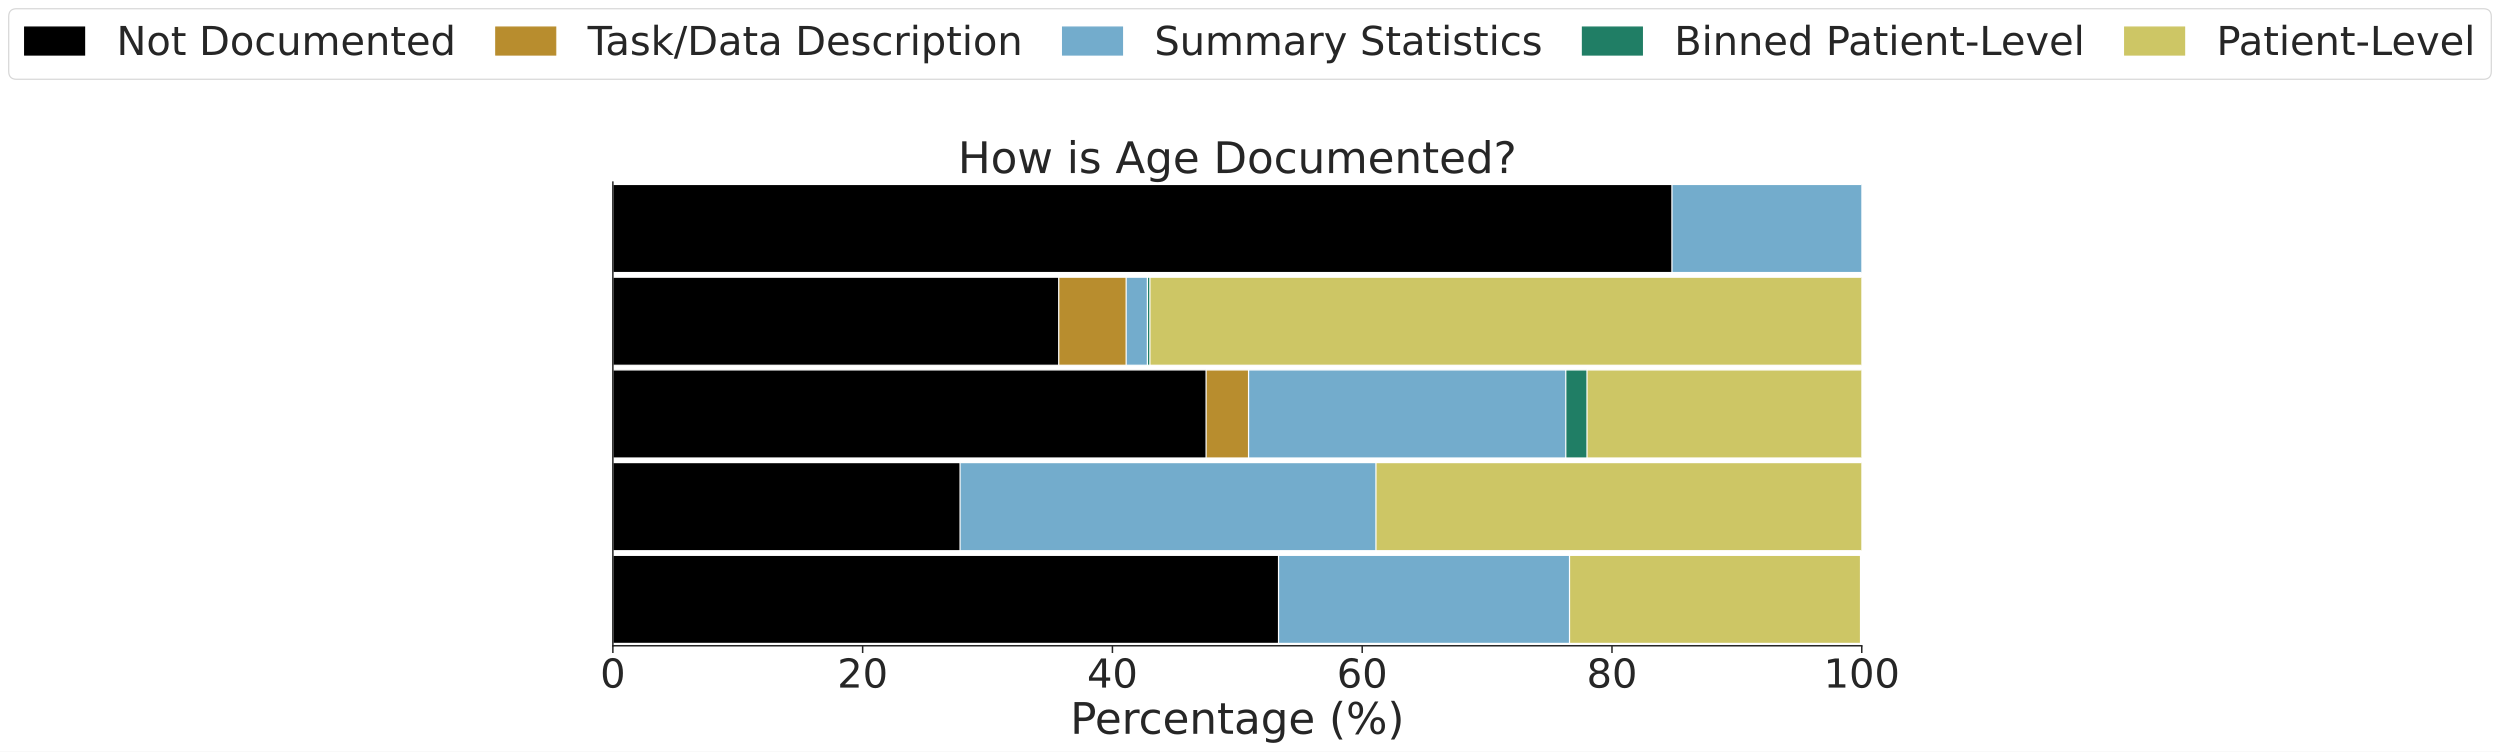
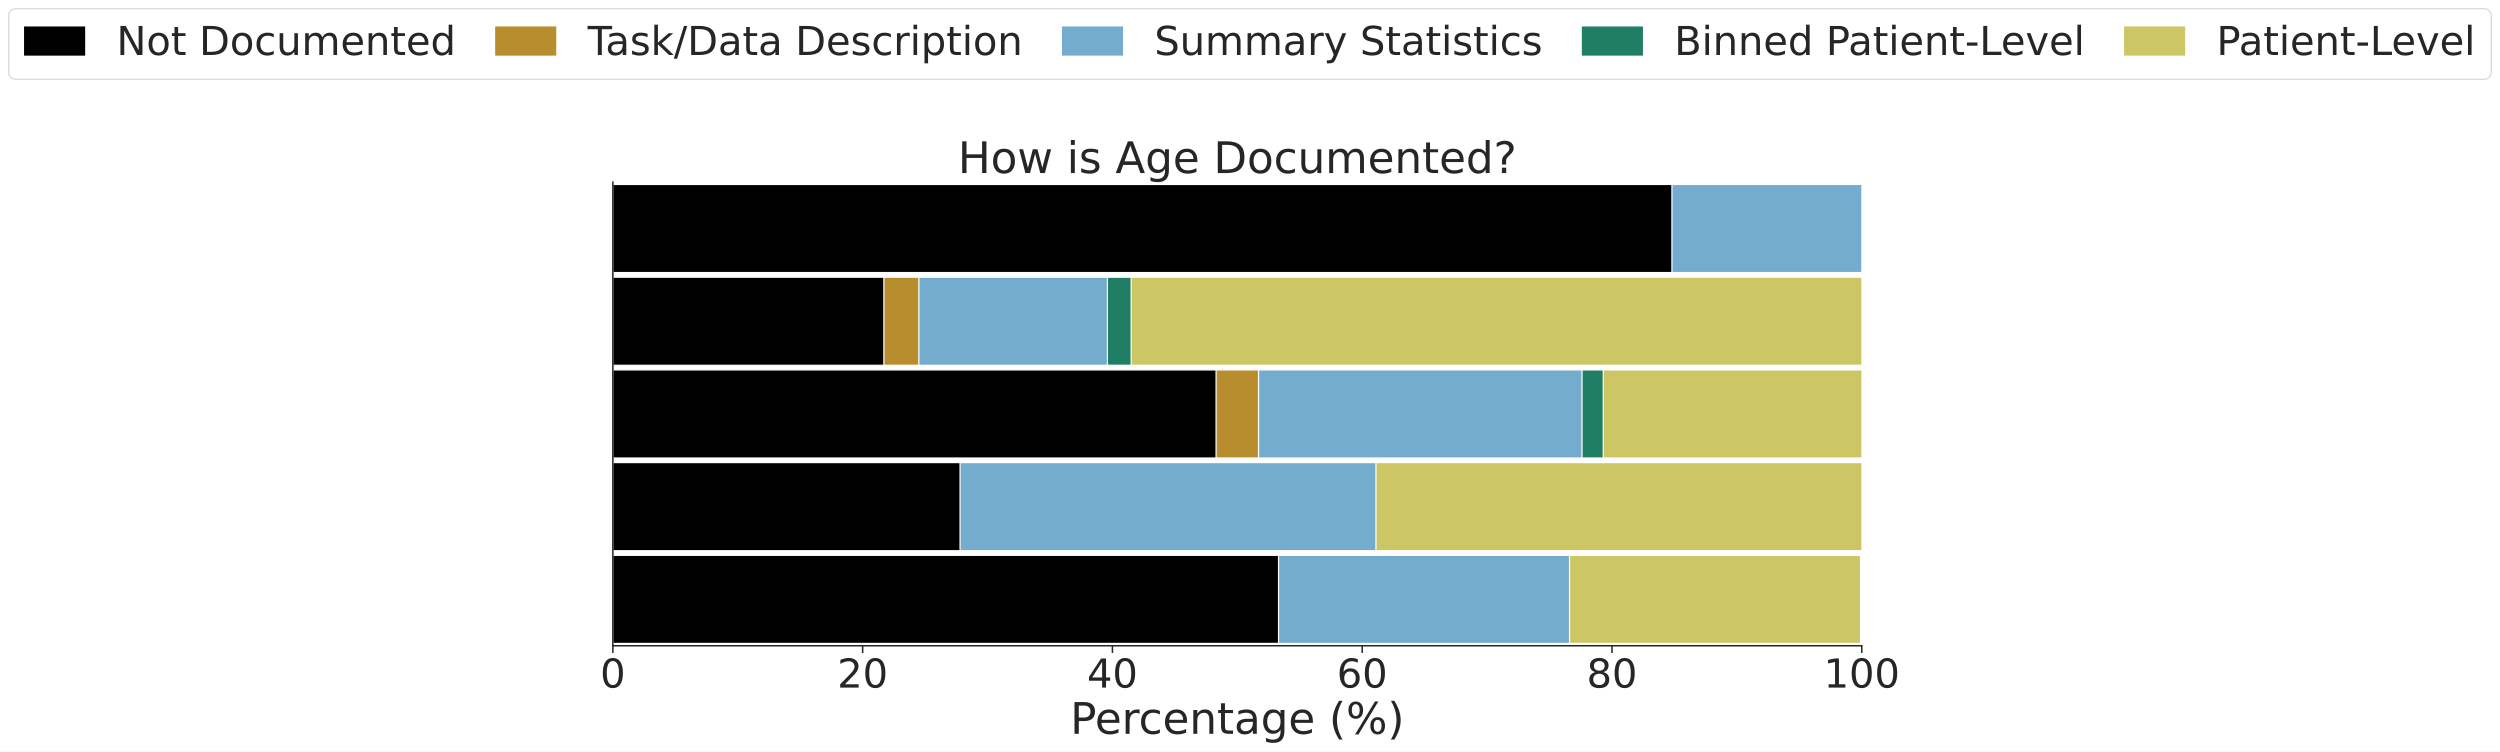
<svg xmlns="http://www.w3.org/2000/svg" xmlns:xlink="http://www.w3.org/1999/xlink" width="2066.428pt" height="621.239pt" viewBox="0 0 2066.428 621.239" version="1.1">
  <defs>
    <style type="text/css">*{stroke-linejoin: round; stroke-linecap: butt}</style>
  </defs>
  <g id="figure_1">
    <g id="patch_1">
      <path d="M 0 621.239  L 2066.428 621.239  L 2066.428 0  L 0 0  z " style="fill: #ffffff" />
    </g>
    <g id="axes_1">
      <g id="patch_2">
        <path d="M 506.579 533.76  L 1538.879 533.76  L 1538.879 150.54  L 506.579 150.54  z " style="fill: #ffffff" />
      </g>
      <g id="matplotlib.axis_1">
        <g id="xtick_1">
          <g id="line2d_1">
            <defs>
-               <path id="ma8a04ff1ba" d="M 0 0  L 0 6  " style="stroke: #262626; stroke-width: 1.25" />
+               <path id="m3649b3b2f3" d="M 0 0  L 0 6  " style="stroke: #262626; stroke-width: 1.25" />
            </defs>
            <g>
-               <use xlink:href="#ma8a04ff1ba" x="506.579" y="533.76" style="fill: #262626; stroke: #262626; stroke-width: 1.25" />
+               <use xlink:href="#m3649b3b2f3" x="506.579" y="533.76" style="fill: #262626; stroke: #262626; stroke-width: 1.25" />
            </g>
          </g>
          <g id="text_1">
            <g style="fill: #262626" transform="translate(496.0807 568.3348) scale(0.33 -0.33)">
              <defs>
                <path id="DejaVuSans-30" d="M 2034 4250  Q 1547 4250 1301 3770  Q 1056 3291 1056 2328  Q 1056 1369 1301 889  Q 1547 409 2034 409  Q 2525 409 2770 889  Q 3016 1369 3016 2328  Q 3016 3291 2770 3770  Q 2525 4250 2034 4250  z M 2034 4750  Q 2819 4750 3233 4129  Q 3647 3509 3647 2328  Q 3647 1150 3233 529  Q 2819 -91 2034 -91  Q 1250 -91 836 529  Q 422 1150 422 2328  Q 422 3509 836 4129  Q 1250 4750 2034 4750  z " transform="scale(0.015625)" />
              </defs>
              <use xlink:href="#DejaVuSans-30" />
            </g>
          </g>
        </g>
        <g id="xtick_2">
          <g id="line2d_2">
            <g>
-               <use xlink:href="#ma8a04ff1ba" x="713.039" y="533.76" style="fill: #262626; stroke: #262626; stroke-width: 1.25" />
+               <use xlink:href="#m3649b3b2f3" x="713.039" y="533.76" style="fill: #262626; stroke: #262626; stroke-width: 1.25" />
            </g>
          </g>
          <g id="text_2">
            <g style="fill: #262626" transform="translate(692.0426 568.3348) scale(0.33 -0.33)">
              <defs>
                <path id="DejaVuSans-32" d="M 1228 531  L 3431 531  L 3431 0  L 469 0  L 469 531  Q 828 903 1448 1529  Q 2069 2156 2228 2338  Q 2531 2678 2651 2914  Q 2772 3150 2772 3378  Q 2772 3750 2511 3984  Q 2250 4219 1831 4219  Q 1534 4219 1204 4116  Q 875 4013 500 3803  L 500 4441  Q 881 4594 1212 4672  Q 1544 4750 1819 4750  Q 2544 4750 2975 4387  Q 3406 4025 3406 3419  Q 3406 3131 3298 2873  Q 3191 2616 2906 2266  Q 2828 2175 2409 1742  Q 1991 1309 1228 531  z " transform="scale(0.015625)" />
              </defs>
              <use xlink:href="#DejaVuSans-32" />
              <use xlink:href="#DejaVuSans-30" x="63.623" />
            </g>
          </g>
        </g>
        <g id="xtick_3">
          <g id="line2d_3">
            <g>
-               <use xlink:href="#ma8a04ff1ba" x="919.499" y="533.76" style="fill: #262626; stroke: #262626; stroke-width: 1.25" />
+               <use xlink:href="#m3649b3b2f3" x="919.499" y="533.76" style="fill: #262626; stroke: #262626; stroke-width: 1.25" />
            </g>
          </g>
          <g id="text_3">
            <g style="fill: #262626" transform="translate(898.5026 568.3348) scale(0.33 -0.33)">
              <defs>
                <path id="DejaVuSans-34" d="M 2419 4116  L 825 1625  L 2419 1625  L 2419 4116  z M 2253 4666  L 3047 4666  L 3047 1625  L 3713 1625  L 3713 1100  L 3047 1100  L 3047 0  L 2419 0  L 2419 1100  L 313 1100  L 313 1709  L 2253 4666  z " transform="scale(0.015625)" />
              </defs>
              <use xlink:href="#DejaVuSans-34" />
              <use xlink:href="#DejaVuSans-30" x="63.623" />
            </g>
          </g>
        </g>
        <g id="xtick_4">
          <g id="line2d_4">
            <g>
-               <use xlink:href="#ma8a04ff1ba" x="1125.959" y="533.76" style="fill: #262626; stroke: #262626; stroke-width: 1.25" />
+               <use xlink:href="#m3649b3b2f3" x="1125.959" y="533.76" style="fill: #262626; stroke: #262626; stroke-width: 1.25" />
            </g>
          </g>
          <g id="text_4">
            <g style="fill: #262626" transform="translate(1104.963 568.3348) scale(0.33 -0.33)">
              <defs>
                <path id="DejaVuSans-36" d="M 2113 2584  Q 1688 2584 1439 2293  Q 1191 2003 1191 1497  Q 1191 994 1439 701  Q 1688 409 2113 409  Q 2538 409 2786 701  Q 3034 994 3034 1497  Q 3034 2003 2786 2293  Q 2538 2584 2113 2584  z M 3366 4563  L 3366 3988  Q 3128 4100 2886 4159  Q 2644 4219 2406 4219  Q 1781 4219 1451 3797  Q 1122 3375 1075 2522  Q 1259 2794 1537 2939  Q 1816 3084 2150 3084  Q 2853 3084 3261 2657  Q 3669 2231 3669 1497  Q 3669 778 3244 343  Q 2819 -91 2113 -91  Q 1303 -91 875 529  Q 447 1150 447 2328  Q 447 3434 972 4092  Q 1497 4750 2381 4750  Q 2619 4750 2861 4703  Q 3103 4656 3366 4563  z " transform="scale(0.015625)" />
              </defs>
              <use xlink:href="#DejaVuSans-36" />
              <use xlink:href="#DejaVuSans-30" x="63.623" />
            </g>
          </g>
        </g>
        <g id="xtick_5">
          <g id="line2d_5">
            <g>
-               <use xlink:href="#ma8a04ff1ba" x="1332.419" y="533.76" style="fill: #262626; stroke: #262626; stroke-width: 1.25" />
+               <use xlink:href="#m3649b3b2f3" x="1332.419" y="533.76" style="fill: #262626; stroke: #262626; stroke-width: 1.25" />
            </g>
          </g>
          <g id="text_5">
            <g style="fill: #262626" transform="translate(1311.423 568.3348) scale(0.33 -0.33)">
              <defs>
                <path id="DejaVuSans-38" d="M 2034 2216  Q 1584 2216 1326 1975  Q 1069 1734 1069 1313  Q 1069 891 1326 650  Q 1584 409 2034 409  Q 2484 409 2743 651  Q 3003 894 3003 1313  Q 3003 1734 2745 1975  Q 2488 2216 2034 2216  z M 1403 2484  Q 997 2584 770 2862  Q 544 3141 544 3541  Q 544 4100 942 4425  Q 1341 4750 2034 4750  Q 2731 4750 3128 4425  Q 3525 4100 3525 3541  Q 3525 3141 3298 2862  Q 3072 2584 2669 2484  Q 3125 2378 3379 2068  Q 3634 1759 3634 1313  Q 3634 634 3220 271  Q 2806 -91 2034 -91  Q 1263 -91 848 271  Q 434 634 434 1313  Q 434 1759 690 2068  Q 947 2378 1403 2484  z M 1172 3481  Q 1172 3119 1398 2916  Q 1625 2713 2034 2713  Q 2441 2713 2670 2916  Q 2900 3119 2900 3481  Q 2900 3844 2670 4047  Q 2441 4250 2034 4250  Q 1625 4250 1398 4047  Q 1172 3844 1172 3481  z " transform="scale(0.015625)" />
              </defs>
              <use xlink:href="#DejaVuSans-38" />
              <use xlink:href="#DejaVuSans-30" x="63.623" />
            </g>
          </g>
        </g>
        <g id="xtick_6">
          <g id="line2d_6">
            <g>
-               <use xlink:href="#ma8a04ff1ba" x="1538.879" y="533.76" style="fill: #262626; stroke: #262626; stroke-width: 1.25" />
+               <use xlink:href="#m3649b3b2f3" x="1538.879" y="533.76" style="fill: #262626; stroke: #262626; stroke-width: 1.25" />
            </g>
          </g>
          <g id="text_6">
            <g style="fill: #262626" transform="translate(1507.384 568.3348) scale(0.33 -0.33)">
              <defs>
                <path id="DejaVuSans-31" d="M 794 531  L 1825 531  L 1825 4091  L 703 3866  L 703 4441  L 1819 4666  L 2450 4666  L 2450 531  L 3481 531  L 3481 0  L 794 0  L 794 531  z " transform="scale(0.015625)" />
              </defs>
              <use xlink:href="#DejaVuSans-31" />
              <use xlink:href="#DejaVuSans-30" x="63.623" />
              <use xlink:href="#DejaVuSans-30" x="127.246" />
            </g>
          </g>
        </g>
        <g id="text_7">
          <g style="fill: #262626" transform="translate(884.6182 606.5522) scale(0.36 -0.36)">
            <defs>
              <path id="DejaVuSans-50" d="M 1259 4147  L 1259 2394  L 2053 2394  Q 2494 2394 2734 2622  Q 2975 2850 2975 3272  Q 2975 3691 2734 3919  Q 2494 4147 2053 4147  L 1259 4147  z M 628 4666  L 2053 4666  Q 2838 4666 3239 4311  Q 3641 3956 3641 3272  Q 3641 2581 3239 2228  Q 2838 1875 2053 1875  L 1259 1875  L 1259 0  L 628 0  L 628 4666  z " transform="scale(0.015625)" />
              <path id="DejaVuSans-65" d="M 3597 1894  L 3597 1613  L 953 1613  Q 991 1019 1311 708  Q 1631 397 2203 397  Q 2534 397 2845 478  Q 3156 559 3463 722  L 3463 178  Q 3153 47 2828 -22  Q 2503 -91 2169 -91  Q 1331 -91 842 396  Q 353 884 353 1716  Q 353 2575 817 3079  Q 1281 3584 2069 3584  Q 2775 3584 3186 3129  Q 3597 2675 3597 1894  z M 3022 2063  Q 3016 2534 2758 2815  Q 2500 3097 2075 3097  Q 1594 3097 1305 2825  Q 1016 2553 972 2059  L 3022 2063  z " transform="scale(0.015625)" />
              <path id="DejaVuSans-72" d="M 2631 2963  Q 2534 3019 2420 3045  Q 2306 3072 2169 3072  Q 1681 3072 1420 2755  Q 1159 2438 1159 1844  L 1159 0  L 581 0  L 581 3500  L 1159 3500  L 1159 2956  Q 1341 3275 1631 3429  Q 1922 3584 2338 3584  Q 2397 3584 2469 3576  Q 2541 3569 2628 3553  L 2631 2963  z " transform="scale(0.015625)" />
              <path id="DejaVuSans-63" d="M 3122 3366  L 3122 2828  Q 2878 2963 2633 3030  Q 2388 3097 2138 3097  Q 1578 3097 1268 2742  Q 959 2388 959 1747  Q 959 1106 1268 751  Q 1578 397 2138 397  Q 2388 397 2633 464  Q 2878 531 3122 666  L 3122 134  Q 2881 22 2623 -34  Q 2366 -91 2075 -91  Q 1284 -91 818 406  Q 353 903 353 1747  Q 353 2603 823 3093  Q 1294 3584 2113 3584  Q 2378 3584 2631 3529  Q 2884 3475 3122 3366  z " transform="scale(0.015625)" />
              <path id="DejaVuSans-6e" d="M 3513 2113  L 3513 0  L 2938 0  L 2938 2094  Q 2938 2591 2744 2837  Q 2550 3084 2163 3084  Q 1697 3084 1428 2787  Q 1159 2491 1159 1978  L 1159 0  L 581 0  L 581 3500  L 1159 3500  L 1159 2956  Q 1366 3272 1645 3428  Q 1925 3584 2291 3584  Q 2894 3584 3203 3211  Q 3513 2838 3513 2113  z " transform="scale(0.015625)" />
              <path id="DejaVuSans-74" d="M 1172 4494  L 1172 3500  L 2356 3500  L 2356 3053  L 1172 3053  L 1172 1153  Q 1172 725 1289 603  Q 1406 481 1766 481  L 2356 481  L 2356 0  L 1766 0  Q 1100 0 847 248  Q 594 497 594 1153  L 594 3053  L 172 3053  L 172 3500  L 594 3500  L 594 4494  L 1172 4494  z " transform="scale(0.015625)" />
              <path id="DejaVuSans-61" d="M 2194 1759  Q 1497 1759 1228 1600  Q 959 1441 959 1056  Q 959 750 1161 570  Q 1363 391 1709 391  Q 2188 391 2477 730  Q 2766 1069 2766 1631  L 2766 1759  L 2194 1759  z M 3341 1997  L 3341 0  L 2766 0  L 2766 531  Q 2569 213 2275 61  Q 1981 -91 1556 -91  Q 1019 -91 701 211  Q 384 513 384 1019  Q 384 1609 779 1909  Q 1175 2209 1959 2209  L 2766 2209  L 2766 2266  Q 2766 2663 2505 2880  Q 2244 3097 1772 3097  Q 1472 3097 1187 3025  Q 903 2953 641 2809  L 641 3341  Q 956 3463 1253 3523  Q 1550 3584 1831 3584  Q 2591 3584 2966 3190  Q 3341 2797 3341 1997  z " transform="scale(0.015625)" />
              <path id="DejaVuSans-67" d="M 2906 1791  Q 2906 2416 2648 2759  Q 2391 3103 1925 3103  Q 1463 3103 1205 2759  Q 947 2416 947 1791  Q 947 1169 1205 825  Q 1463 481 1925 481  Q 2391 481 2648 825  Q 2906 1169 2906 1791  z M 3481 434  Q 3481 -459 3084 -895  Q 2688 -1331 1869 -1331  Q 1566 -1331 1297 -1286  Q 1028 -1241 775 -1147  L 775 -588  Q 1028 -725 1275 -790  Q 1522 -856 1778 -856  Q 2344 -856 2625 -561  Q 2906 -266 2906 331  L 2906 616  Q 2728 306 2450 153  Q 2172 0 1784 0  Q 1141 0 747 490  Q 353 981 353 1791  Q 353 2603 747 3093  Q 1141 3584 1784 3584  Q 2172 3584 2450 3431  Q 2728 3278 2906 2969  L 2906 3500  L 3481 3500  L 3481 434  z " transform="scale(0.015625)" />
              <path id="DejaVuSans-20" transform="scale(0.015625)" />
              <path id="DejaVuSans-28" d="M 1984 4856  Q 1566 4138 1362 3434  Q 1159 2731 1159 2009  Q 1159 1288 1364 580  Q 1569 -128 1984 -844  L 1484 -844  Q 1016 -109 783 600  Q 550 1309 550 2009  Q 550 2706 781 3412  Q 1013 4119 1484 4856  L 1984 4856  z " transform="scale(0.015625)" />
              <path id="DejaVuSans-25" d="M 4653 2053  Q 4381 2053 4226 1822  Q 4072 1591 4072 1178  Q 4072 772 4226 539  Q 4381 306 4653 306  Q 4919 306 5073 539  Q 5228 772 5228 1178  Q 5228 1588 5073 1820  Q 4919 2053 4653 2053  z M 4653 2450  Q 5147 2450 5437 2106  Q 5728 1763 5728 1178  Q 5728 594 5436 251  Q 5144 -91 4653 -91  Q 4153 -91 3862 251  Q 3572 594 3572 1178  Q 3572 1766 3864 2108  Q 4156 2450 4653 2450  z M 1428 4353  Q 1159 4353 1004 4120  Q 850 3888 850 3481  Q 850 3069 1003 2837  Q 1156 2606 1428 2606  Q 1700 2606 1854 2837  Q 2009 3069 2009 3481  Q 2009 3884 1853 4118  Q 1697 4353 1428 4353  z M 4250 4750  L 4750 4750  L 1831 -91  L 1331 -91  L 4250 4750  z M 1428 4750  Q 1922 4750 2215 4408  Q 2509 4066 2509 3481  Q 2509 2891 2217 2550  Q 1925 2209 1428 2209  Q 931 2209 642 2551  Q 353 2894 353 3481  Q 353 4063 643 4406  Q 934 4750 1428 4750  z " transform="scale(0.015625)" />
              <path id="DejaVuSans-29" d="M 513 4856  L 1013 4856  Q 1481 4119 1714 3412  Q 1947 2706 1947 2009  Q 1947 1309 1714 600  Q 1481 -109 1013 -844  L 513 -844  Q 928 -128 1133 580  Q 1338 1288 1338 2009  Q 1338 2731 1133 3434  Q 928 4138 513 4856  z " transform="scale(0.015625)" />
            </defs>
            <use xlink:href="#DejaVuSans-50" />
            <use xlink:href="#DejaVuSans-65" x="56.678" />
            <use xlink:href="#DejaVuSans-72" x="118.201" />
            <use xlink:href="#DejaVuSans-63" x="157.064" />
            <use xlink:href="#DejaVuSans-65" x="212.045" />
            <use xlink:href="#DejaVuSans-6e" x="273.568" />
            <use xlink:href="#DejaVuSans-74" x="336.947" />
            <use xlink:href="#DejaVuSans-61" x="376.156" />
            <use xlink:href="#DejaVuSans-67" x="437.436" />
            <use xlink:href="#DejaVuSans-65" x="500.912" />
            <use xlink:href="#DejaVuSans-20" x="562.436" />
            <use xlink:href="#DejaVuSans-28" x="594.223" />
            <use xlink:href="#DejaVuSans-25" x="633.236" />
            <use xlink:href="#DejaVuSans-29" x="728.256" />
          </g>
        </g>
      </g>
      <g id="matplotlib.axis_2">
        <g id="ytick_1" />
        <g id="ytick_2" />
        <g id="ytick_3" />
        <g id="ytick_4" />
        <g id="ytick_5" />
      </g>
      <g id="patch_3">
-         <path d="M 506.579 229.1  L 1538.879 229.1  L 1538.879 301.912  L 506.579 301.912  z " clip-path="url(#p3829db1c19)" style="fill: #cdc665; stroke: #ffffff; stroke-linejoin: miter" />
+         <path d="M 506.579 229.1  L 1538.879 229.1  L 1538.879 301.912  L 506.579 301.912  z " clip-path="url(#pf425b6e0c9)" style="fill: #cdc665; stroke: #ffffff; stroke-linejoin: miter" />
      </g>
      <g id="patch_4">
-         <path d="M 506.579 305.744  L 1538.879 305.744  L 1538.879 378.556  L 506.579 378.556  z " clip-path="url(#p3829db1c19)" style="fill: #cdc665; stroke: #ffffff; stroke-linejoin: miter" />
+         <path d="M 506.579 305.744  L 1538.879 305.744  L 1538.879 378.556  L 506.579 378.556  z " clip-path="url(#pf425b6e0c9)" style="fill: #cdc665; stroke: #ffffff; stroke-linejoin: miter" />
      </g>
      <g id="patch_5">
-         <path d="M 506.579 382.388  L 1538.879 382.388  L 1538.879 455.2  L 506.579 455.2  z " clip-path="url(#p3829db1c19)" style="fill: #cdc665; stroke: #ffffff; stroke-linejoin: miter" />
+         <path d="M 506.579 382.388  L 1538.879 382.388  L 1538.879 455.2  L 506.579 455.2  z " clip-path="url(#pf425b6e0c9)" style="fill: #cdc665; stroke: #ffffff; stroke-linejoin: miter" />
      </g>
      <g id="patch_6">
-         <path d="M 506.579 459.032  L 1537.847 459.032  L 1537.847 531.844  L 506.579 531.844  z " clip-path="url(#p3829db1c19)" style="fill: #cdc665; stroke: #ffffff; stroke-linejoin: miter" />
+         <path d="M 506.579 459.032  L 1537.847 459.032  L 1537.847 531.844  L 506.579 531.844  z " clip-path="url(#pf425b6e0c9)" style="fill: #cdc665; stroke: #ffffff; stroke-linejoin: miter" />
      </g>
      <g id="patch_7">
-         <path d="M 506.579 229.1  L 950.468 229.1  L 950.468 301.912  L 506.579 301.912  z " clip-path="url(#p3829db1c19)" style="fill: #207e65; stroke: #ffffff; stroke-linejoin: miter" />
+         <path d="M 506.579 229.1  L 934.983 229.1  L 934.983 301.912  L 506.579 301.912  z " clip-path="url(#pf425b6e0c9)" style="fill: #207e65; stroke: #ffffff; stroke-linejoin: miter" />
      </g>
      <g id="patch_8">
-         <path d="M 506.579 305.744  L 1311.773 305.744  L 1311.773 378.556  L 506.579 378.556  z " clip-path="url(#p3829db1c19)" style="fill: #207e65; stroke: #ffffff; stroke-linejoin: miter" />
+         <path d="M 506.579 305.744  L 1325.193 305.744  L 1325.193 378.556  L 506.579 378.556  z " clip-path="url(#pf425b6e0c9)" style="fill: #207e65; stroke: #ffffff; stroke-linejoin: miter" />
      </g>
      <g id="patch_9">
-         <path d="M 506.579 152.456  L 1538.879 152.456  L 1538.879 225.268  L 506.579 225.268  z " clip-path="url(#p3829db1c19)" style="fill: #73accc; stroke: #ffffff; stroke-linejoin: miter" />
+         <path d="M 506.579 152.456  L 1538.879 152.456  L 1538.879 225.268  L 506.579 225.268  z " clip-path="url(#pf425b6e0c9)" style="fill: #73accc; stroke: #ffffff; stroke-linejoin: miter" />
      </g>
      <g id="patch_10">
-         <path d="M 506.579 229.1  L 948.403 229.1  L 948.403 301.912  L 506.579 301.912  z " clip-path="url(#p3829db1c19)" style="fill: #73accc; stroke: #ffffff; stroke-linejoin: miter" />
+         <path d="M 506.579 229.1  L 915.37 229.1  L 915.37 301.912  L 506.579 301.912  z " clip-path="url(#pf425b6e0c9)" style="fill: #73accc; stroke: #ffffff; stroke-linejoin: miter" />
      </g>
      <g id="patch_11">
-         <path d="M 506.579 305.744  L 1294.224 305.744  L 1294.224 378.556  L 506.579 378.556  z " clip-path="url(#p3829db1c19)" style="fill: #73accc; stroke: #ffffff; stroke-linejoin: miter" />
+         <path d="M 506.579 305.744  L 1307.644 305.744  L 1307.644 378.556  L 506.579 378.556  z " clip-path="url(#pf425b6e0c9)" style="fill: #73accc; stroke: #ffffff; stroke-linejoin: miter" />
      </g>
      <g id="patch_12">
-         <path d="M 506.579 382.388  L 1137.314 382.388  L 1137.314 455.2  L 506.579 455.2  z " clip-path="url(#p3829db1c19)" style="fill: #73accc; stroke: #ffffff; stroke-linejoin: miter" />
+         <path d="M 506.579 382.388  L 1137.314 382.388  L 1137.314 455.2  L 506.579 455.2  z " clip-path="url(#pf425b6e0c9)" style="fill: #73accc; stroke: #ffffff; stroke-linejoin: miter" />
      </g>
      <g id="patch_13">
-         <path d="M 506.579 459.032  L 1297.321 459.032  L 1297.321 531.844  L 506.579 531.844  z " clip-path="url(#p3829db1c19)" style="fill: #73accc; stroke: #ffffff; stroke-linejoin: miter" />
+         <path d="M 506.579 459.032  L 1297.321 459.032  L 1297.321 531.844  L 506.579 531.844  z " clip-path="url(#pf425b6e0c9)" style="fill: #73accc; stroke: #ffffff; stroke-linejoin: miter" />
      </g>
      <g id="patch_14">
-         <path d="M 506.579 229.1  L 930.854 229.1  L 930.854 301.912  L 506.579 301.912  z " clip-path="url(#p3829db1c19)" style="fill: #b88d2e; stroke: #ffffff; stroke-linejoin: miter" />
+         <path d="M 506.579 229.1  L 759.492 229.1  L 759.492 301.912  L 506.579 301.912  z " clip-path="url(#pf425b6e0c9)" style="fill: #b88d2e; stroke: #ffffff; stroke-linejoin: miter" />
      </g>
      <g id="patch_15">
-         <path d="M 506.579 305.744  L 1032.02 305.744  L 1032.02 378.556  L 506.579 378.556  z " clip-path="url(#p3829db1c19)" style="fill: #b88d2e; stroke: #ffffff; stroke-linejoin: miter" />
+         <path d="M 506.579 305.744  L 1040.278 305.744  L 1040.278 378.556  L 506.579 378.556  z " clip-path="url(#pf425b6e0c9)" style="fill: #b88d2e; stroke: #ffffff; stroke-linejoin: miter" />
      </g>
      <g id="patch_16">
-         <path d="M 506.579 152.456  L 1381.969 152.456  L 1381.969 225.268  L 506.579 225.268  z " clip-path="url(#p3829db1c19)" style="stroke: #ffffff; stroke-linejoin: miter" />
+         <path d="M 506.579 152.456  L 1381.969 152.456  L 1381.969 225.268  L 506.579 225.268  z " clip-path="url(#pf425b6e0c9)" style="stroke: #ffffff; stroke-linejoin: miter" />
      </g>
      <g id="patch_17">
-         <path d="M 506.579 229.1  L 875.11 229.1  L 875.11 301.912  L 506.579 301.912  z " clip-path="url(#p3829db1c19)" style="stroke: #ffffff; stroke-linejoin: miter" />
+         <path d="M 506.579 229.1  L 730.588 229.1  L 730.588 301.912  L 506.579 301.912  z " clip-path="url(#pf425b6e0c9)" style="stroke: #ffffff; stroke-linejoin: miter" />
      </g>
      <g id="patch_18">
-         <path d="M 506.579 305.744  L 996.921 305.744  L 996.921 378.556  L 506.579 378.556  z " clip-path="url(#p3829db1c19)" style="stroke: #ffffff; stroke-linejoin: miter" />
+         <path d="M 506.579 305.744  L 1005.18 305.744  L 1005.18 378.556  L 506.579 378.556  z " clip-path="url(#pf425b6e0c9)" style="stroke: #ffffff; stroke-linejoin: miter" />
      </g>
      <g id="patch_19">
-         <path d="M 506.579 382.388  L 793.558 382.388  L 793.558 455.2  L 506.579 455.2  z " clip-path="url(#p3829db1c19)" style="stroke: #ffffff; stroke-linejoin: miter" />
+         <path d="M 506.579 382.388  L 793.558 382.388  L 793.558 455.2  L 506.579 455.2  z " clip-path="url(#pf425b6e0c9)" style="stroke: #ffffff; stroke-linejoin: miter" />
      </g>
      <g id="patch_20">
-         <path d="M 506.579 459.032  L 1056.795 459.032  L 1056.795 531.844  L 506.579 531.844  z " clip-path="url(#p3829db1c19)" style="stroke: #ffffff; stroke-linejoin: miter" />
+         <path d="M 506.579 459.032  L 1056.795 459.032  L 1056.795 531.844  L 506.579 531.844  z " clip-path="url(#pf425b6e0c9)" style="stroke: #ffffff; stroke-linejoin: miter" />
      </g>
      <g id="line2d_7">
-         <path clip-path="url(#p3829db1c19)" style="fill: none; stroke: #424242; stroke-width: 2.25; stroke-linecap: round" />
+         <path clip-path="url(#pf425b6e0c9)" style="fill: none; stroke: #424242; stroke-width: 2.25; stroke-linecap: round" />
      </g>
      <g id="line2d_8">
-         <path clip-path="url(#p3829db1c19)" style="fill: none; stroke: #424242; stroke-width: 2.25; stroke-linecap: round" />
+         <path clip-path="url(#pf425b6e0c9)" style="fill: none; stroke: #424242; stroke-width: 2.25; stroke-linecap: round" />
      </g>
      <g id="line2d_9">
-         <path clip-path="url(#p3829db1c19)" style="fill: none; stroke: #424242; stroke-width: 2.25; stroke-linecap: round" />
+         <path clip-path="url(#pf425b6e0c9)" style="fill: none; stroke: #424242; stroke-width: 2.25; stroke-linecap: round" />
      </g>
      <g id="line2d_10">
-         <path clip-path="url(#p3829db1c19)" style="fill: none; stroke: #424242; stroke-width: 2.25; stroke-linecap: round" />
+         <path clip-path="url(#pf425b6e0c9)" style="fill: none; stroke: #424242; stroke-width: 2.25; stroke-linecap: round" />
      </g>
      <g id="line2d_11">
-         <path clip-path="url(#p3829db1c19)" style="fill: none; stroke: #424242; stroke-width: 2.25; stroke-linecap: round" />
+         <path clip-path="url(#pf425b6e0c9)" style="fill: none; stroke: #424242; stroke-width: 2.25; stroke-linecap: round" />
      </g>
      <g id="line2d_12">
-         <path clip-path="url(#p3829db1c19)" style="fill: none; stroke: #424242; stroke-width: 2.25; stroke-linecap: round" />
+         <path clip-path="url(#pf425b6e0c9)" style="fill: none; stroke: #424242; stroke-width: 2.25; stroke-linecap: round" />
      </g>
      <g id="line2d_13">
-         <path clip-path="url(#p3829db1c19)" style="fill: none; stroke: #424242; stroke-width: 2.25; stroke-linecap: round" />
+         <path clip-path="url(#pf425b6e0c9)" style="fill: none; stroke: #424242; stroke-width: 2.25; stroke-linecap: round" />
      </g>
      <g id="line2d_14">
-         <path clip-path="url(#p3829db1c19)" style="fill: none; stroke: #424242; stroke-width: 2.25; stroke-linecap: round" />
+         <path clip-path="url(#pf425b6e0c9)" style="fill: none; stroke: #424242; stroke-width: 2.25; stroke-linecap: round" />
      </g>
      <g id="line2d_15">
-         <path clip-path="url(#p3829db1c19)" style="fill: none; stroke: #424242; stroke-width: 2.25; stroke-linecap: round" />
+         <path clip-path="url(#pf425b6e0c9)" style="fill: none; stroke: #424242; stroke-width: 2.25; stroke-linecap: round" />
      </g>
      <g id="line2d_16">
-         <path clip-path="url(#p3829db1c19)" style="fill: none; stroke: #424242; stroke-width: 2.25; stroke-linecap: round" />
+         <path clip-path="url(#pf425b6e0c9)" style="fill: none; stroke: #424242; stroke-width: 2.25; stroke-linecap: round" />
      </g>
      <g id="line2d_17">
-         <path clip-path="url(#p3829db1c19)" style="fill: none; stroke: #424242; stroke-width: 2.25; stroke-linecap: round" />
+         <path clip-path="url(#pf425b6e0c9)" style="fill: none; stroke: #424242; stroke-width: 2.25; stroke-linecap: round" />
      </g>
      <g id="line2d_18">
-         <path clip-path="url(#p3829db1c19)" style="fill: none; stroke: #424242; stroke-width: 2.25; stroke-linecap: round" />
+         <path clip-path="url(#pf425b6e0c9)" style="fill: none; stroke: #424242; stroke-width: 2.25; stroke-linecap: round" />
      </g>
      <g id="line2d_19">
-         <path clip-path="url(#p3829db1c19)" style="fill: none; stroke: #424242; stroke-width: 2.25; stroke-linecap: round" />
+         <path clip-path="url(#pf425b6e0c9)" style="fill: none; stroke: #424242; stroke-width: 2.25; stroke-linecap: round" />
      </g>
      <g id="line2d_20">
-         <path clip-path="url(#p3829db1c19)" style="fill: none; stroke: #424242; stroke-width: 2.25; stroke-linecap: round" />
+         <path clip-path="url(#pf425b6e0c9)" style="fill: none; stroke: #424242; stroke-width: 2.25; stroke-linecap: round" />
      </g>
      <g id="line2d_21">
-         <path clip-path="url(#p3829db1c19)" style="fill: none; stroke: #424242; stroke-width: 2.25; stroke-linecap: round" />
+         <path clip-path="url(#pf425b6e0c9)" style="fill: none; stroke: #424242; stroke-width: 2.25; stroke-linecap: round" />
      </g>
      <g id="line2d_22">
-         <path clip-path="url(#p3829db1c19)" style="fill: none; stroke: #424242; stroke-width: 2.25; stroke-linecap: round" />
+         <path clip-path="url(#pf425b6e0c9)" style="fill: none; stroke: #424242; stroke-width: 2.25; stroke-linecap: round" />
      </g>
      <g id="line2d_23">
-         <path clip-path="url(#p3829db1c19)" style="fill: none; stroke: #424242; stroke-width: 2.25; stroke-linecap: round" />
+         <path clip-path="url(#pf425b6e0c9)" style="fill: none; stroke: #424242; stroke-width: 2.25; stroke-linecap: round" />
      </g>
      <g id="line2d_24">
-         <path clip-path="url(#p3829db1c19)" style="fill: none; stroke: #424242; stroke-width: 2.25; stroke-linecap: round" />
+         <path clip-path="url(#pf425b6e0c9)" style="fill: none; stroke: #424242; stroke-width: 2.25; stroke-linecap: round" />
      </g>
      <g id="patch_21">
        <path d="M 506.579 533.76  L 506.579 150.54  " style="fill: none; stroke: #262626; stroke-width: 1.25; stroke-linejoin: miter; stroke-linecap: square" />
      </g>
      <g id="patch_22">
        <path d="M 506.579 533.76  L 1538.879 533.76  " style="fill: none; stroke: #262626; stroke-width: 1.25; stroke-linejoin: miter; stroke-linecap: square" />
      </g>
      <g id="text_8">
        <g style="fill: #262626" transform="translate(791.7945 143.0531) scale(0.36 -0.36)">
          <defs>
            <path id="DejaVuSans-48" d="M 628 4666  L 1259 4666  L 1259 2753  L 3553 2753  L 3553 4666  L 4184 4666  L 4184 0  L 3553 0  L 3553 2222  L 1259 2222  L 1259 0  L 628 0  L 628 4666  z " transform="scale(0.015625)" />
            <path id="DejaVuSans-6f" d="M 1959 3097  Q 1497 3097 1228 2736  Q 959 2375 959 1747  Q 959 1119 1226 758  Q 1494 397 1959 397  Q 2419 397 2687 759  Q 2956 1122 2956 1747  Q 2956 2369 2687 2733  Q 2419 3097 1959 3097  z M 1959 3584  Q 2709 3584 3137 3096  Q 3566 2609 3566 1747  Q 3566 888 3137 398  Q 2709 -91 1959 -91  Q 1206 -91 779 398  Q 353 888 353 1747  Q 353 2609 779 3096  Q 1206 3584 1959 3584  z " transform="scale(0.015625)" />
            <path id="DejaVuSans-77" d="M 269 3500  L 844 3500  L 1563 769  L 2278 3500  L 2956 3500  L 3675 769  L 4391 3500  L 4966 3500  L 4050 0  L 3372 0  L 2619 2869  L 1863 0  L 1184 0  L 269 3500  z " transform="scale(0.015625)" />
            <path id="DejaVuSans-69" d="M 603 3500  L 1178 3500  L 1178 0  L 603 0  L 603 3500  z M 603 4863  L 1178 4863  L 1178 4134  L 603 4134  L 603 4863  z " transform="scale(0.015625)" />
            <path id="DejaVuSans-73" d="M 2834 3397  L 2834 2853  Q 2591 2978 2328 3040  Q 2066 3103 1784 3103  Q 1356 3103 1142 2972  Q 928 2841 928 2578  Q 928 2378 1081 2264  Q 1234 2150 1697 2047  L 1894 2003  Q 2506 1872 2764 1633  Q 3022 1394 3022 966  Q 3022 478 2636 193  Q 2250 -91 1575 -91  Q 1294 -91 989 -36  Q 684 19 347 128  L 347 722  Q 666 556 975 473  Q 1284 391 1588 391  Q 1994 391 2212 530  Q 2431 669 2431 922  Q 2431 1156 2273 1281  Q 2116 1406 1581 1522  L 1381 1569  Q 847 1681 609 1914  Q 372 2147 372 2553  Q 372 3047 722 3315  Q 1072 3584 1716 3584  Q 2034 3584 2315 3537  Q 2597 3491 2834 3397  z " transform="scale(0.015625)" />
            <path id="DejaVuSans-41" d="M 2188 4044  L 1331 1722  L 3047 1722  L 2188 4044  z M 1831 4666  L 2547 4666  L 4325 0  L 3669 0  L 3244 1197  L 1141 1197  L 716 0  L 50 0  L 1831 4666  z " transform="scale(0.015625)" />
            <path id="DejaVuSans-44" d="M 1259 4147  L 1259 519  L 2022 519  Q 2988 519 3436 956  Q 3884 1394 3884 2338  Q 3884 3275 3436 3711  Q 2988 4147 2022 4147  L 1259 4147  z M 628 4666  L 1925 4666  Q 3281 4666 3915 4102  Q 4550 3538 4550 2338  Q 4550 1131 3912 565  Q 3275 0 1925 0  L 628 0  L 628 4666  z " transform="scale(0.015625)" />
            <path id="DejaVuSans-75" d="M 544 1381  L 544 3500  L 1119 3500  L 1119 1403  Q 1119 906 1312 657  Q 1506 409 1894 409  Q 2359 409 2629 706  Q 2900 1003 2900 1516  L 2900 3500  L 3475 3500  L 3475 0  L 2900 0  L 2900 538  Q 2691 219 2414 64  Q 2138 -91 1772 -91  Q 1169 -91 856 284  Q 544 659 544 1381  z M 1991 3584  L 1991 3584  z " transform="scale(0.015625)" />
            <path id="DejaVuSans-6d" d="M 3328 2828  Q 3544 3216 3844 3400  Q 4144 3584 4550 3584  Q 5097 3584 5394 3201  Q 5691 2819 5691 2113  L 5691 0  L 5113 0  L 5113 2094  Q 5113 2597 4934 2840  Q 4756 3084 4391 3084  Q 3944 3084 3684 2787  Q 3425 2491 3425 1978  L 3425 0  L 2847 0  L 2847 2094  Q 2847 2600 2669 2842  Q 2491 3084 2119 3084  Q 1678 3084 1418 2786  Q 1159 2488 1159 1978  L 1159 0  L 581 0  L 581 3500  L 1159 3500  L 1159 2956  Q 1356 3278 1631 3431  Q 1906 3584 2284 3584  Q 2666 3584 2933 3390  Q 3200 3197 3328 2828  z " transform="scale(0.015625)" />
            <path id="DejaVuSans-64" d="M 2906 2969  L 2906 4863  L 3481 4863  L 3481 0  L 2906 0  L 2906 525  Q 2725 213 2448 61  Q 2172 -91 1784 -91  Q 1150 -91 751 415  Q 353 922 353 1747  Q 353 2572 751 3078  Q 1150 3584 1784 3584  Q 2172 3584 2448 3432  Q 2725 3281 2906 2969  z M 947 1747  Q 947 1113 1208 752  Q 1469 391 1925 391  Q 2381 391 2643 752  Q 2906 1113 2906 1747  Q 2906 2381 2643 2742  Q 2381 3103 1925 3103  Q 1469 3103 1208 2742  Q 947 2381 947 1747  z " transform="scale(0.015625)" />
            <path id="DejaVuSans-3f" d="M 1222 794  L 1856 794  L 1856 0  L 1222 0  L 1222 794  z M 1838 1253  L 1241 1253  L 1241 1734  Q 1241 2050 1328 2253  Q 1416 2456 1697 2725  L 1978 3003  Q 2156 3169 2236 3316  Q 2316 3463 2316 3616  Q 2316 3894 2111 4066  Q 1906 4238 1569 4238  Q 1322 4238 1042 4128  Q 763 4019 459 3809  L 459 4397  Q 753 4575 1054 4662  Q 1356 4750 1678 4750  Q 2253 4750 2601 4447  Q 2950 4144 2950 3647  Q 2950 3409 2837 3195  Q 2725 2981 2444 2713  L 2169 2444  Q 2022 2297 1961 2214  Q 1900 2131 1875 2053  Q 1856 1988 1847 1894  Q 1838 1800 1838 1638  L 1838 1253  z " transform="scale(0.015625)" />
          </defs>
          <use xlink:href="#DejaVuSans-48" />
          <use xlink:href="#DejaVuSans-6f" x="75.195" />
          <use xlink:href="#DejaVuSans-77" x="136.377" />
          <use xlink:href="#DejaVuSans-20" x="218.164" />
          <use xlink:href="#DejaVuSans-69" x="249.951" />
          <use xlink:href="#DejaVuSans-73" x="277.734" />
          <use xlink:href="#DejaVuSans-20" x="329.834" />
          <use xlink:href="#DejaVuSans-41" x="361.621" />
          <use xlink:href="#DejaVuSans-67" x="430.029" />
          <use xlink:href="#DejaVuSans-65" x="493.506" />
          <use xlink:href="#DejaVuSans-20" x="555.029" />
          <use xlink:href="#DejaVuSans-44" x="586.816" />
          <use xlink:href="#DejaVuSans-6f" x="663.818" />
          <use xlink:href="#DejaVuSans-63" x="725" />
          <use xlink:href="#DejaVuSans-75" x="779.98" />
          <use xlink:href="#DejaVuSans-6d" x="843.359" />
          <use xlink:href="#DejaVuSans-65" x="940.771" />
          <use xlink:href="#DejaVuSans-6e" x="1002.295" />
          <use xlink:href="#DejaVuSans-74" x="1065.674" />
          <use xlink:href="#DejaVuSans-65" x="1104.883" />
          <use xlink:href="#DejaVuSans-64" x="1166.406" />
          <use xlink:href="#DejaVuSans-3f" x="1229.883" />
        </g>
      </g>
    </g>
    <g id="legend_1">
      <g id="patch_23">
        <path d="M 13.8 65.538  L 2052.628 65.538  Q 2059.228 65.538 2059.228 58.938  L 2059.228 13.8  Q 2059.228 7.2 2052.628 7.2  L 13.8 7.2  Q 7.2 7.2 7.2 13.8  L 7.2 58.938  Q 7.2 65.538 13.8 65.538  z " style="fill: #ffffff; opacity: 0.8; stroke: #cccccc; stroke-linejoin: miter" />
      </g>
      <g id="patch_24">
        <path d="M 20.4 45.475  L 69.9 45.475  L 69.9 22.375  L 20.4 22.375  z " style="stroke: #000000; stroke-linejoin: miter" />
      </g>
      <g id="text_9">
        <g style="fill: #262626" transform="translate(96.3 45.47484) scale(0.33 -0.33)">
          <defs>
            <path id="DejaVuSans-4e" d="M 628 4666  L 1478 4666  L 3547 763  L 3547 4666  L 4159 4666  L 4159 0  L 3309 0  L 1241 3903  L 1241 0  L 628 0  L 628 4666  z " transform="scale(0.015625)" />
          </defs>
          <use xlink:href="#DejaVuSans-4e" />
          <use xlink:href="#DejaVuSans-6f" x="74.805" />
          <use xlink:href="#DejaVuSans-74" x="135.986" />
          <use xlink:href="#DejaVuSans-20" x="175.195" />
          <use xlink:href="#DejaVuSans-44" x="206.982" />
          <use xlink:href="#DejaVuSans-6f" x="283.984" />
          <use xlink:href="#DejaVuSans-63" x="345.166" />
          <use xlink:href="#DejaVuSans-75" x="400.146" />
          <use xlink:href="#DejaVuSans-6d" x="463.525" />
          <use xlink:href="#DejaVuSans-65" x="560.938" />
          <use xlink:href="#DejaVuSans-6e" x="622.461" />
          <use xlink:href="#DejaVuSans-74" x="685.84" />
          <use xlink:href="#DejaVuSans-65" x="725.049" />
          <use xlink:href="#DejaVuSans-64" x="786.572" />
        </g>
      </g>
      <g id="patch_25">
        <path d="M 409.821 45.475  L 459.321 45.475  L 459.321 22.375  L 409.821 22.375  z " style="fill: #b88d2e; stroke: #b88d2e; stroke-linejoin: miter" />
      </g>
      <g id="text_10">
        <g style="fill: #262626" transform="translate(485.7206 45.47484) scale(0.33 -0.33)">
          <defs>
            <path id="DejaVuSans-54" d="M -19 4666  L 3928 4666  L 3928 4134  L 2272 4134  L 2272 0  L 1638 0  L 1638 4134  L -19 4134  L -19 4666  z " transform="scale(0.015625)" />
            <path id="DejaVuSans-6b" d="M 581 4863  L 1159 4863  L 1159 1991  L 2875 3500  L 3609 3500  L 1753 1863  L 3688 0  L 2938 0  L 1159 1709  L 1159 0  L 581 0  L 581 4863  z " transform="scale(0.015625)" />
            <path id="DejaVuSans-2f" d="M 1625 4666  L 2156 4666  L 531 -594  L 0 -594  L 1625 4666  z " transform="scale(0.015625)" />
            <path id="DejaVuSans-70" d="M 1159 525  L 1159 -1331  L 581 -1331  L 581 3500  L 1159 3500  L 1159 2969  Q 1341 3281 1617 3432  Q 1894 3584 2278 3584  Q 2916 3584 3314 3078  Q 3713 2572 3713 1747  Q 3713 922 3314 415  Q 2916 -91 2278 -91  Q 1894 -91 1617 61  Q 1341 213 1159 525  z M 3116 1747  Q 3116 2381 2855 2742  Q 2594 3103 2138 3103  Q 1681 3103 1420 2742  Q 1159 2381 1159 1747  Q 1159 1113 1420 752  Q 1681 391 2138 391  Q 2594 391 2855 752  Q 3116 1113 3116 1747  z " transform="scale(0.015625)" />
          </defs>
          <use xlink:href="#DejaVuSans-54" />
          <use xlink:href="#DejaVuSans-61" x="44.584" />
          <use xlink:href="#DejaVuSans-73" x="105.863" />
          <use xlink:href="#DejaVuSans-6b" x="157.963" />
          <use xlink:href="#DejaVuSans-2f" x="215.873" />
          <use xlink:href="#DejaVuSans-44" x="249.564" />
          <use xlink:href="#DejaVuSans-61" x="326.566" />
          <use xlink:href="#DejaVuSans-74" x="387.846" />
          <use xlink:href="#DejaVuSans-61" x="427.055" />
          <use xlink:href="#DejaVuSans-20" x="488.334" />
          <use xlink:href="#DejaVuSans-44" x="520.121" />
          <use xlink:href="#DejaVuSans-65" x="597.123" />
          <use xlink:href="#DejaVuSans-73" x="658.646" />
          <use xlink:href="#DejaVuSans-63" x="710.746" />
          <use xlink:href="#DejaVuSans-72" x="765.727" />
          <use xlink:href="#DejaVuSans-69" x="806.84" />
          <use xlink:href="#DejaVuSans-70" x="834.623" />
          <use xlink:href="#DejaVuSans-74" x="898.1" />
          <use xlink:href="#DejaVuSans-69" x="937.309" />
          <use xlink:href="#DejaVuSans-6f" x="965.092" />
          <use xlink:href="#DejaVuSans-6e" x="1026.273" />
        </g>
      </g>
      <g id="patch_26">
        <path d="M 878.297 45.475  L 927.797 45.475  L 927.797 22.375  L 878.297 22.375  z " style="fill: #73accc; stroke: #73accc; stroke-linejoin: miter" />
      </g>
      <g id="text_11">
        <g style="fill: #262626" transform="translate(954.1969 45.47484) scale(0.33 -0.33)">
          <defs>
            <path id="DejaVuSans-53" d="M 3425 4513  L 3425 3897  Q 3066 4069 2747 4153  Q 2428 4238 2131 4238  Q 1616 4238 1336 4038  Q 1056 3838 1056 3469  Q 1056 3159 1242 3001  Q 1428 2844 1947 2747  L 2328 2669  Q 3034 2534 3370 2195  Q 3706 1856 3706 1288  Q 3706 609 3251 259  Q 2797 -91 1919 -91  Q 1588 -91 1214 -16  Q 841 59 441 206  L 441 856  Q 825 641 1194 531  Q 1563 422 1919 422  Q 2459 422 2753 634  Q 3047 847 3047 1241  Q 3047 1584 2836 1778  Q 2625 1972 2144 2069  L 1759 2144  Q 1053 2284 737 2584  Q 422 2884 422 3419  Q 422 4038 858 4394  Q 1294 4750 2059 4750  Q 2388 4750 2728 4690  Q 3069 4631 3425 4513  z " transform="scale(0.015625)" />
            <path id="DejaVuSans-79" d="M 2059 -325  Q 1816 -950 1584 -1140  Q 1353 -1331 966 -1331  L 506 -1331  L 506 -850  L 844 -850  Q 1081 -850 1212 -737  Q 1344 -625 1503 -206  L 1606 56  L 191 3500  L 800 3500  L 1894 763  L 2988 3500  L 3597 3500  L 2059 -325  z " transform="scale(0.015625)" />
          </defs>
          <use xlink:href="#DejaVuSans-53" />
          <use xlink:href="#DejaVuSans-75" x="63.477" />
          <use xlink:href="#DejaVuSans-6d" x="126.855" />
          <use xlink:href="#DejaVuSans-6d" x="224.268" />
          <use xlink:href="#DejaVuSans-61" x="321.68" />
          <use xlink:href="#DejaVuSans-72" x="382.959" />
          <use xlink:href="#DejaVuSans-79" x="424.072" />
          <use xlink:href="#DejaVuSans-20" x="483.252" />
          <use xlink:href="#DejaVuSans-53" x="515.039" />
          <use xlink:href="#DejaVuSans-74" x="578.516" />
          <use xlink:href="#DejaVuSans-61" x="617.725" />
          <use xlink:href="#DejaVuSans-74" x="679.004" />
          <use xlink:href="#DejaVuSans-69" x="718.213" />
          <use xlink:href="#DejaVuSans-73" x="745.996" />
          <use xlink:href="#DejaVuSans-74" x="798.096" />
          <use xlink:href="#DejaVuSans-69" x="837.305" />
          <use xlink:href="#DejaVuSans-63" x="865.088" />
          <use xlink:href="#DejaVuSans-73" x="920.068" />
        </g>
      </g>
      <g id="patch_27">
        <path d="M 1308.003 45.475  L 1357.503 45.475  L 1357.503 22.375  L 1308.003 22.375  z " style="fill: #207e65; stroke: #207e65; stroke-linejoin: miter" />
      </g>
      <g id="text_12">
        <g style="fill: #262626" transform="translate(1383.903 45.47484) scale(0.33 -0.33)">
          <defs>
            <path id="DejaVuSans-42" d="M 1259 2228  L 1259 519  L 2272 519  Q 2781 519 3026 730  Q 3272 941 3272 1375  Q 3272 1813 3026 2020  Q 2781 2228 2272 2228  L 1259 2228  z M 1259 4147  L 1259 2741  L 2194 2741  Q 2656 2741 2882 2914  Q 3109 3088 3109 3444  Q 3109 3797 2882 3972  Q 2656 4147 2194 4147  L 1259 4147  z M 628 4666  L 2241 4666  Q 2963 4666 3353 4366  Q 3744 4066 3744 3513  Q 3744 3084 3544 2831  Q 3344 2578 2956 2516  Q 3422 2416 3680 2098  Q 3938 1781 3938 1306  Q 3938 681 3513 340  Q 3088 0 2303 0  L 628 0  L 628 4666  z " transform="scale(0.015625)" />
            <path id="DejaVuSans-2d" d="M 313 2009  L 1997 2009  L 1997 1497  L 313 1497  L 313 2009  z " transform="scale(0.015625)" />
            <path id="DejaVuSans-4c" d="M 628 4666  L 1259 4666  L 1259 531  L 3531 531  L 3531 0  L 628 0  L 628 4666  z " transform="scale(0.015625)" />
            <path id="DejaVuSans-76" d="M 191 3500  L 800 3500  L 1894 563  L 2988 3500  L 3597 3500  L 2284 0  L 1503 0  L 191 3500  z " transform="scale(0.015625)" />
            <path id="DejaVuSans-6c" d="M 603 4863  L 1178 4863  L 1178 0  L 603 0  L 603 4863  z " transform="scale(0.015625)" />
          </defs>
          <use xlink:href="#DejaVuSans-42" />
          <use xlink:href="#DejaVuSans-69" x="68.604" />
          <use xlink:href="#DejaVuSans-6e" x="96.387" />
          <use xlink:href="#DejaVuSans-6e" x="159.766" />
          <use xlink:href="#DejaVuSans-65" x="223.145" />
          <use xlink:href="#DejaVuSans-64" x="284.668" />
          <use xlink:href="#DejaVuSans-20" x="348.145" />
          <use xlink:href="#DejaVuSans-50" x="379.932" />
          <use xlink:href="#DejaVuSans-61" x="435.734" />
          <use xlink:href="#DejaVuSans-74" x="497.014" />
          <use xlink:href="#DejaVuSans-69" x="536.223" />
          <use xlink:href="#DejaVuSans-65" x="564.006" />
          <use xlink:href="#DejaVuSans-6e" x="625.529" />
          <use xlink:href="#DejaVuSans-74" x="688.908" />
          <use xlink:href="#DejaVuSans-2d" x="728.117" />
          <use xlink:href="#DejaVuSans-4c" x="764.201" />
          <use xlink:href="#DejaVuSans-65" x="818.164" />
          <use xlink:href="#DejaVuSans-76" x="879.688" />
          <use xlink:href="#DejaVuSans-65" x="938.867" />
          <use xlink:href="#DejaVuSans-6c" x="1000.391" />
        </g>
      </g>
      <g id="patch_28">
        <path d="M 1756.205 45.475  L 1805.705 45.475  L 1805.705 22.375  L 1756.205 22.375  z " style="fill: #cdc665; stroke: #cdc665; stroke-linejoin: miter" />
      </g>
      <g id="text_13">
        <g style="fill: #262626" transform="translate(1832.105 45.47484) scale(0.33 -0.33)">
          <use xlink:href="#DejaVuSans-50" />
          <use xlink:href="#DejaVuSans-61" x="55.803" />
          <use xlink:href="#DejaVuSans-74" x="117.082" />
          <use xlink:href="#DejaVuSans-69" x="156.291" />
          <use xlink:href="#DejaVuSans-65" x="184.074" />
          <use xlink:href="#DejaVuSans-6e" x="245.598" />
          <use xlink:href="#DejaVuSans-74" x="308.977" />
          <use xlink:href="#DejaVuSans-2d" x="348.186" />
          <use xlink:href="#DejaVuSans-4c" x="384.27" />
          <use xlink:href="#DejaVuSans-65" x="438.232" />
          <use xlink:href="#DejaVuSans-76" x="499.756" />
          <use xlink:href="#DejaVuSans-65" x="558.936" />
          <use xlink:href="#DejaVuSans-6c" x="620.459" />
        </g>
      </g>
    </g>
  </g>
  <defs>
-     <clipPath id="p3829db1c19">
+     <clipPath id="pf425b6e0c9">
      <rect x="506.579" y="150.54" width="1032.3" height="383.22" />
    </clipPath>
  </defs>
</svg>
